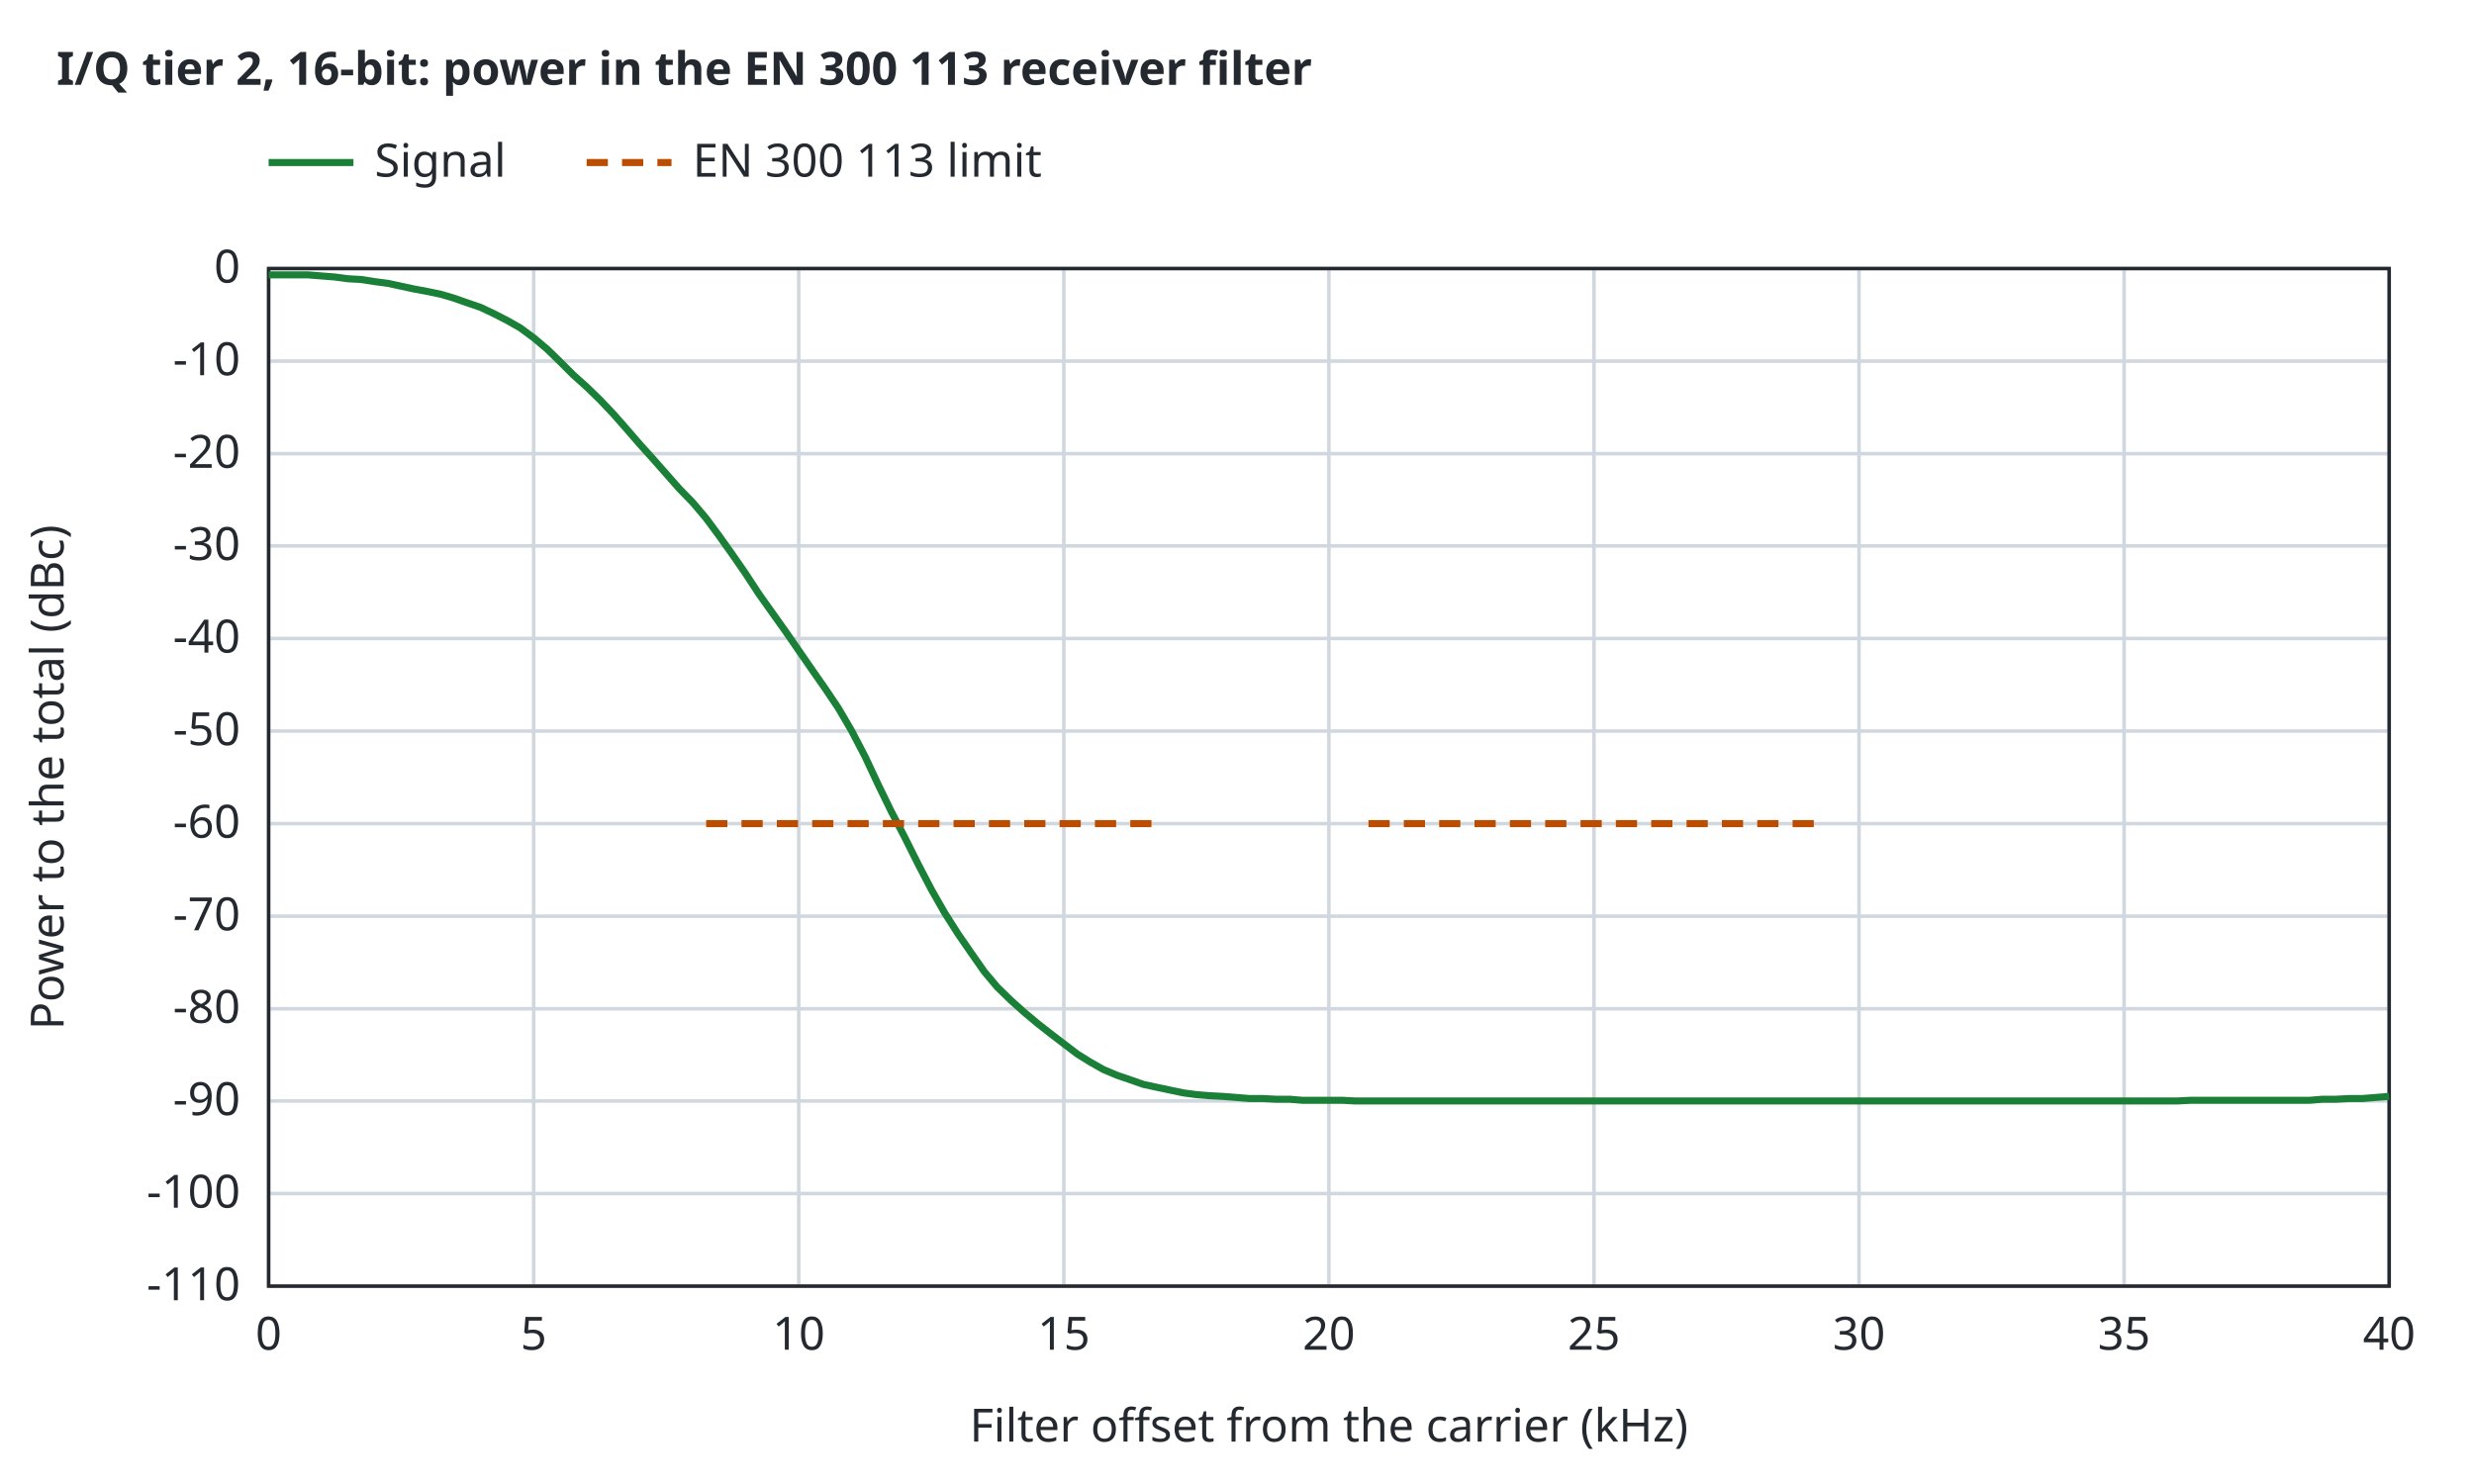
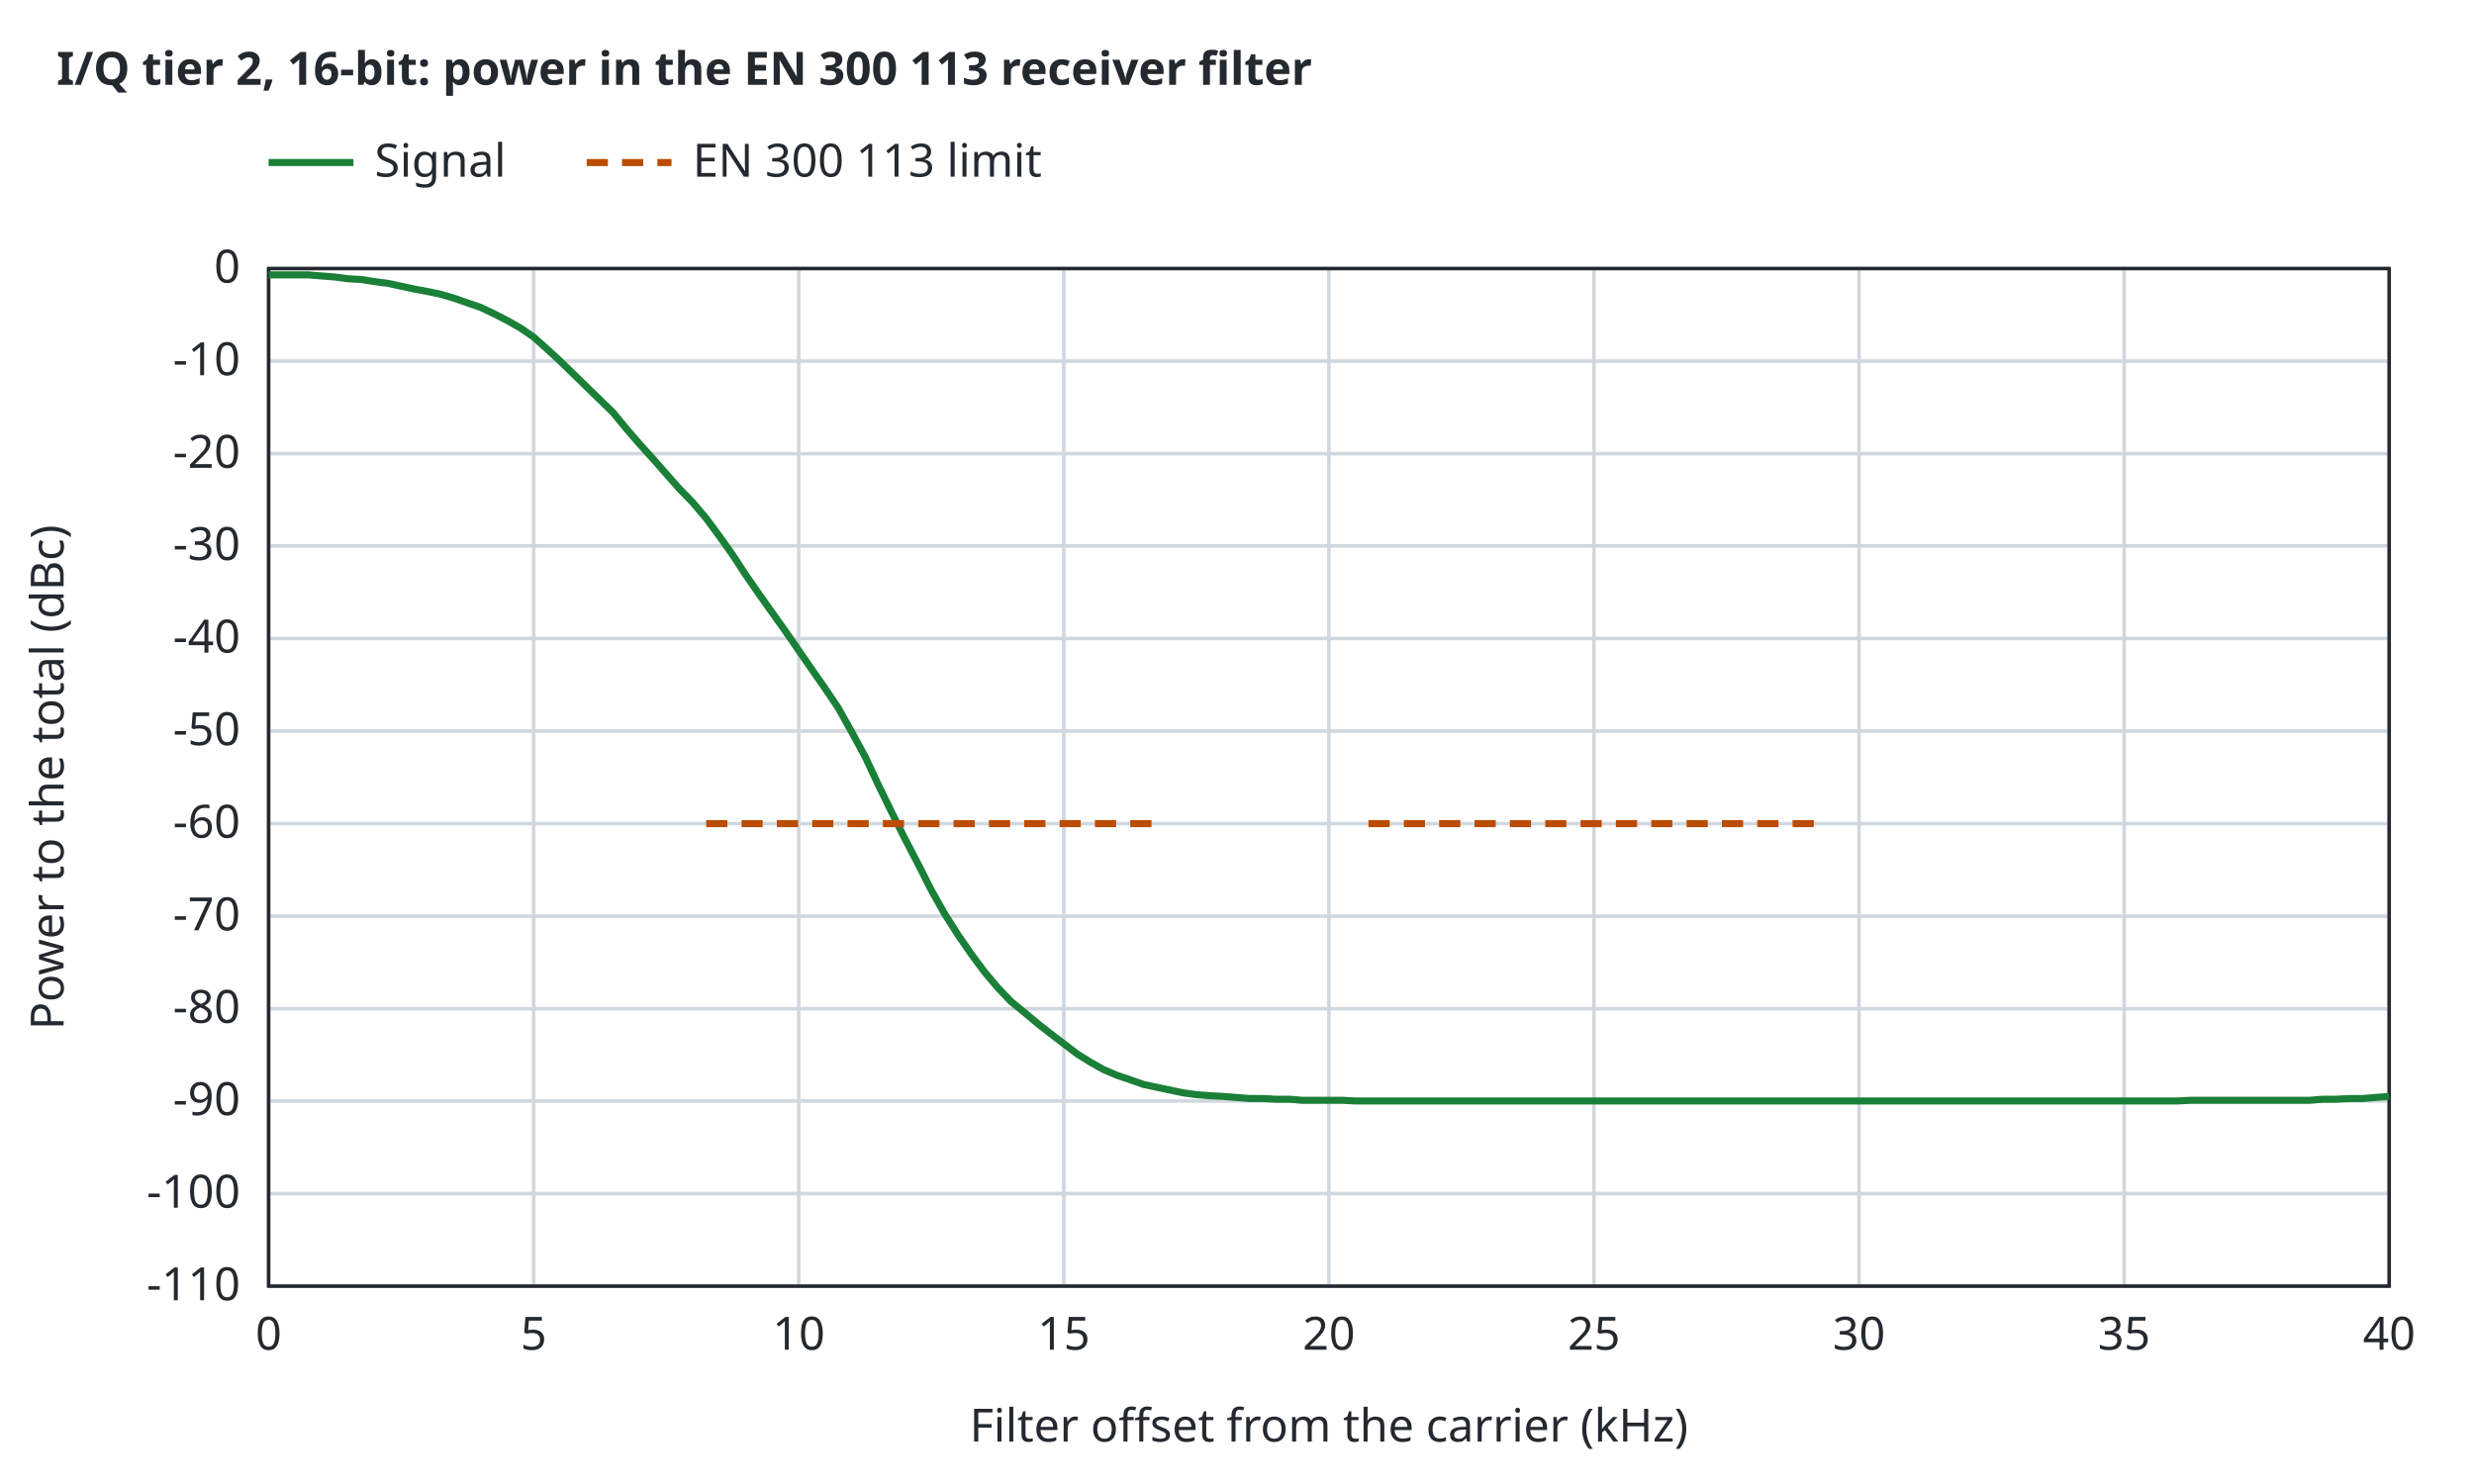
<svg xmlns="http://www.w3.org/2000/svg" width="700" height="420" viewBox="0 0 700 420">
  <style>text{font-family:sans-serif;font-size:13px;fill:#24292f}.t{font-weight:600}.bg{fill:#ffffff}.ax{stroke:#24292f;stroke-width:1;fill:none}.gr{stroke:#d0d7de;stroke-width:1}.mi{stroke:#eaeef2;stroke-width:1}.r0{stroke:#6e7781}.r1{stroke:#bc4c00}.r2{stroke:#8250df}.r3{stroke:#1b7c83}.r4{stroke:#9a6700}.s1{stroke:#cf222e}.s2{stroke:#0969da}.s3{stroke:#1a7f37}.s4{stroke:#9a6700}.q0{fill:#6e7781}.q1{fill:#bc4c00}.q2{fill:#8250df}.f1{fill:#cf222e}.f2{fill:#0969da}.f3{fill:#1a7f37}.f4{fill:#9a6700}.l{fill:none;stroke-width:2}.p{fill:none;stroke-width:1.5}.e{fill:none;stroke-width:1;stroke-opacity:.25}@media (prefers-color-scheme:dark){text{fill:#e6edf3}.bg{fill:#0d1117}.ax{stroke:#8b949e}.gr{stroke:#30363d}.mi{stroke:#21262d}.r0{stroke:#8b949e}.r1{stroke:#f0883e}.r2{stroke:#d2a8ff}.r3{stroke:#39c5cf}.r4{stroke:#d29922}.s1{stroke:#ff7b72}.s2{stroke:#58a6ff}.s3{stroke:#3fb950}.s4{stroke:#d29922}.q0{fill:#8b949e}.q1{fill:#f0883e}.q2{fill:#d2a8ff}.f1{fill:#ff7b72}.f2{fill:#58a6ff}.f3{fill:#3fb950}.f4{fill:#d29922}}</style>
  <rect class="bg" width="100%" height="100%" />
  <text class="t" x="16" y="24">I/Q tier 2, 16-bit: power in the EN 300 113 receiver filter</text>
  <line class="gr" x1="76.0" y1="364.0" x2="76.0" y2="76.0" />
  <text x="76.0" y="382.0" text-anchor="middle">0</text>
  <line class="gr" x1="151.0" y1="364.0" x2="151.0" y2="76.0" />
  <text x="151.0" y="382.0" text-anchor="middle">5</text>
  <line class="gr" x1="226.0" y1="364.0" x2="226.0" y2="76.0" />
  <text x="226.0" y="382.0" text-anchor="middle">10</text>
  <line class="gr" x1="301.0" y1="364.0" x2="301.0" y2="76.0" />
  <text x="301.0" y="382.0" text-anchor="middle">15</text>
  <line class="gr" x1="376.0" y1="364.0" x2="376.0" y2="76.0" />
  <text x="376.0" y="382.0" text-anchor="middle">20</text>
  <line class="gr" x1="451.0" y1="364.0" x2="451.0" y2="76.0" />
  <text x="451.0" y="382.0" text-anchor="middle">25</text>
  <line class="gr" x1="526.0" y1="364.0" x2="526.0" y2="76.0" />
  <text x="526.0" y="382.0" text-anchor="middle">30</text>
  <line class="gr" x1="601.0" y1="364.0" x2="601.0" y2="76.0" />
  <text x="601.0" y="382.0" text-anchor="middle">35</text>
  <line class="gr" x1="676.0" y1="364.0" x2="676.0" y2="76.0" />
  <text x="676.0" y="382.0" text-anchor="middle">40</text>
  <line class="gr" x1="76.0" y1="364.0" x2="676.0" y2="364.0" />
  <text x="68.0" y="368.0" text-anchor="end">-110</text>
  <line class="gr" x1="76.0" y1="337.8" x2="676.0" y2="337.8" />
  <text x="68.0" y="341.8" text-anchor="end">-100</text>
  <line class="gr" x1="76.0" y1="311.6" x2="676.0" y2="311.6" />
  <text x="68.0" y="315.6" text-anchor="end">-90</text>
  <line class="gr" x1="76.0" y1="285.5" x2="676.0" y2="285.5" />
  <text x="68.0" y="289.5" text-anchor="end">-80</text>
  <line class="gr" x1="76.0" y1="259.3" x2="676.0" y2="259.3" />
  <text x="68.0" y="263.3" text-anchor="end">-70</text>
  <line class="gr" x1="76.0" y1="233.1" x2="676.0" y2="233.1" />
  <text x="68.0" y="237.1" text-anchor="end">-60</text>
  <line class="gr" x1="76.0" y1="206.9" x2="676.0" y2="206.9" />
  <text x="68.0" y="210.9" text-anchor="end">-50</text>
  <line class="gr" x1="76.0" y1="180.7" x2="676.0" y2="180.7" />
  <text x="68.0" y="184.7" text-anchor="end">-40</text>
  <line class="gr" x1="76.0" y1="154.5" x2="676.0" y2="154.5" />
  <text x="68.0" y="158.5" text-anchor="end">-30</text>
  <line class="gr" x1="76.0" y1="128.4" x2="676.0" y2="128.4" />
  <text x="68.0" y="132.4" text-anchor="end">-20</text>
  <line class="gr" x1="76.0" y1="102.2" x2="676.0" y2="102.2" />
  <text x="68.0" y="106.2" text-anchor="end">-10</text>
  <line class="gr" x1="76.0" y1="76.0" x2="676.0" y2="76.0" />
  <text x="68.0" y="80.0" text-anchor="end">0</text>
  <rect class="ax" x="76.0" y="76.0" width="600.0" height="288.0" />
  <text x="376.0" y="408.0" text-anchor="middle">Filter offset from the carrier (kHz)</text>
  <text x="18" y="220.0" text-anchor="middle" transform="rotate(-90 18 220.0)">Power to the total (dBc)</text>
-   <path class="l s3" d="M76.0,77.8 L79.8,77.8 L83.5,77.8 L87.2,77.8 L91.0,78.1 L94.8,78.4 L98.5,78.9 L102.2,79.1 L106.0,79.7 L109.8,80.2 L113.5,81.0 L117.2,81.8 L121.0,82.5 L124.8,83.3 L128.5,84.4 L132.2,85.7 L136.0,87.0 L139.8,88.8 L143.5,90.7 L147.2,92.8 L151.0,95.6 L154.8,98.8 L158.5,102.4 L162.2,106.1 L166.0,109.5 L169.8,113.2 L173.5,117.1 L177.2,121.3 L181.0,125.7 L184.8,129.9 L188.5,134.1 L192.2,138.3 L196.0,142.2 L199.8,146.7 L203.5,151.7 L207.2,156.9 L211.0,162.4 L214.8,168.2 L218.5,173.4 L222.2,178.6 L226.0,184.1 L229.8,189.6 L233.5,194.9 L237.2,200.4 L241.0,206.9 L244.8,214.2 L248.5,222.1 L252.2,229.7 L256.0,237.0 L259.8,244.6 L263.5,251.7 L267.2,258.2 L271.0,264.2 L274.8,269.7 L278.5,275.0 L282.2,279.4 L286.0,283.1 L289.8,286.5 L293.5,289.6 L297.2,292.5 L301.0,295.4 L304.8,298.3 L308.5,300.6 L312.2,302.7 L316.0,304.3 L319.8,305.6 L323.5,306.9 L327.2,307.7 L331.0,308.5 L334.8,309.3 L338.5,309.8 L342.2,310.1 L346.0,310.3 L349.8,310.6 L353.5,310.9 L357.2,310.9 L361.0,311.1 L364.8,311.1 L368.5,311.4 L372.2,311.4 L376.0,311.4 L379.8,311.4 L383.5,311.6 L387.2,311.6 L391.0,311.6 L394.8,311.6 L398.5,311.6 L402.2,311.6 L406.0,311.6 L409.8,311.6 L413.5,311.6 L417.2,311.6 L421.0,311.6 L424.8,311.6 L428.5,311.6 L432.2,311.6 L436.0,311.6 L439.8,311.6 L443.5,311.6 L447.2,311.6 L451.0,311.6 L454.8,311.6 L458.5,311.6 L462.2,311.6 L466.0,311.6 L469.8,311.6 L473.5,311.6 L477.2,311.6 L481.0,311.6 L484.8,311.6 L488.5,311.6 L492.2,311.6 L496.0,311.6 L499.8,311.6 L503.5,311.6 L507.2,311.6 L511.0,311.6 L514.8,311.6 L518.5,311.6 L522.2,311.6 L526.0,311.6 L529.8,311.6 L533.5,311.6 L537.2,311.6 L541.0,311.6 L544.8,311.6 L548.5,311.6 L552.2,311.6 L556.0,311.6 L559.8,311.6 L563.5,311.6 L567.2,311.6 L571.0,311.6 L574.8,311.6 L578.5,311.6 L582.2,311.6 L586.0,311.6 L589.8,311.6 L593.5,311.6 L597.2,311.6 L601.0,311.6 L604.8,311.6 L608.5,311.6 L612.2,311.6 L616.0,311.6 L619.8,311.4 L623.5,311.4 L627.2,311.4 L631.0,311.4 L634.8,311.4 L638.5,311.4 L642.2,311.4 L646.0,311.4 L649.8,311.4 L653.5,311.4 L657.2,311.1 L661.0,311.1 L664.8,310.9 L668.5,310.9 L672.2,310.6 L676.0,310.3" />
+   <path class="l s3" d="M76.0,77.8 L79.8,77.8 L83.5,77.8 L87.2,77.8 L91.0,78.1 L94.8,78.4 L98.5,78.9 L102.2,79.1 L106.0,79.7 L109.8,80.2 L113.5,81.0 L117.2,81.8 L121.0,82.5 L124.8,83.3 L128.5,84.4 L132.2,85.7 L136.0,87.0 L139.8,88.8 L143.5,90.7 L147.2,92.8 L151.0,95.4 L154.8,98.8 L158.5,102.2 L162.2,105.8 L166.0,109.5 L169.8,113.2 L173.5,116.8 L177.2,121.3 L181.0,125.7 L184.8,129.9 L188.5,134.1 L192.2,138.3 L196.0,142.2 L199.8,146.7 L203.5,151.7 L207.2,156.9 L211.0,162.7 L214.8,168.2 L218.5,173.4 L222.2,178.6 L226.0,184.1 L229.8,189.6 L233.5,194.9 L237.2,200.4 L241.0,207.2 L244.8,214.2 L248.5,222.1 L252.2,229.7 L256.0,237.3 L259.8,244.6 L263.5,251.9 L267.2,258.5 L271.0,264.5 L274.8,270.0 L278.5,275.0 L282.2,279.4 L286.0,283.4 L289.8,286.5 L293.5,289.6 L297.2,292.5 L301.0,295.4 L304.8,298.3 L308.5,300.6 L312.2,302.7 L316.0,304.3 L319.8,305.6 L323.5,306.9 L327.2,307.7 L331.0,308.5 L334.8,309.3 L338.5,309.8 L342.2,310.1 L346.0,310.3 L349.8,310.6 L353.5,310.9 L357.2,310.9 L361.0,311.1 L364.8,311.1 L368.5,311.4 L372.2,311.4 L376.0,311.4 L379.8,311.4 L383.5,311.6 L387.2,311.6 L391.0,311.6 L394.8,311.6 L398.5,311.6 L402.2,311.6 L406.0,311.6 L409.8,311.6 L413.5,311.6 L417.2,311.6 L421.0,311.6 L424.8,311.6 L428.5,311.6 L432.2,311.6 L436.0,311.6 L439.8,311.6 L443.5,311.6 L447.2,311.6 L451.0,311.6 L454.8,311.6 L458.5,311.6 L462.2,311.6 L466.0,311.6 L469.8,311.6 L473.5,311.6 L477.2,311.6 L481.0,311.6 L484.8,311.6 L488.5,311.6 L492.2,311.6 L496.0,311.6 L499.8,311.6 L503.5,311.6 L507.2,311.6 L511.0,311.6 L514.8,311.6 L518.5,311.6 L522.2,311.6 L526.0,311.6 L529.8,311.6 L533.5,311.6 L537.2,311.6 L541.0,311.6 L544.8,311.6 L548.5,311.6 L552.2,311.6 L556.0,311.6 L559.8,311.6 L563.5,311.6 L567.2,311.6 L571.0,311.6 L574.8,311.6 L578.5,311.6 L582.2,311.6 L586.0,311.6 L589.8,311.6 L593.5,311.6 L597.2,311.6 L601.0,311.6 L604.8,311.6 L608.5,311.6 L612.2,311.6 L616.0,311.6 L619.8,311.4 L623.5,311.4 L627.2,311.4 L631.0,311.4 L634.8,311.4 L638.5,311.4 L642.2,311.4 L646.0,311.4 L649.8,311.4 L653.5,311.4 L657.2,311.1 L661.0,311.1 L664.8,310.9 L668.5,310.9 L672.2,310.6 L676.0,310.3" />
  <path class="l r1" stroke-dasharray="6 4" d="M199.8,233.1 L327.2,233.1" />
  <path class="l r1" stroke-dasharray="6 4" d="M387.2,233.1 L514.8,233.1" />
  <line class="l s3" x1="76.0" y1="46.0" x2="100.0" y2="46.0" />
  <text x="106.0" y="50.0">Signal</text>
  <line class="l r1" stroke-dasharray="6 4" x1="166.0" y1="46.0" x2="190.0" y2="46.0" />
  <text x="196.0" y="50.0">EN 300 113 limit</text>
</svg>
